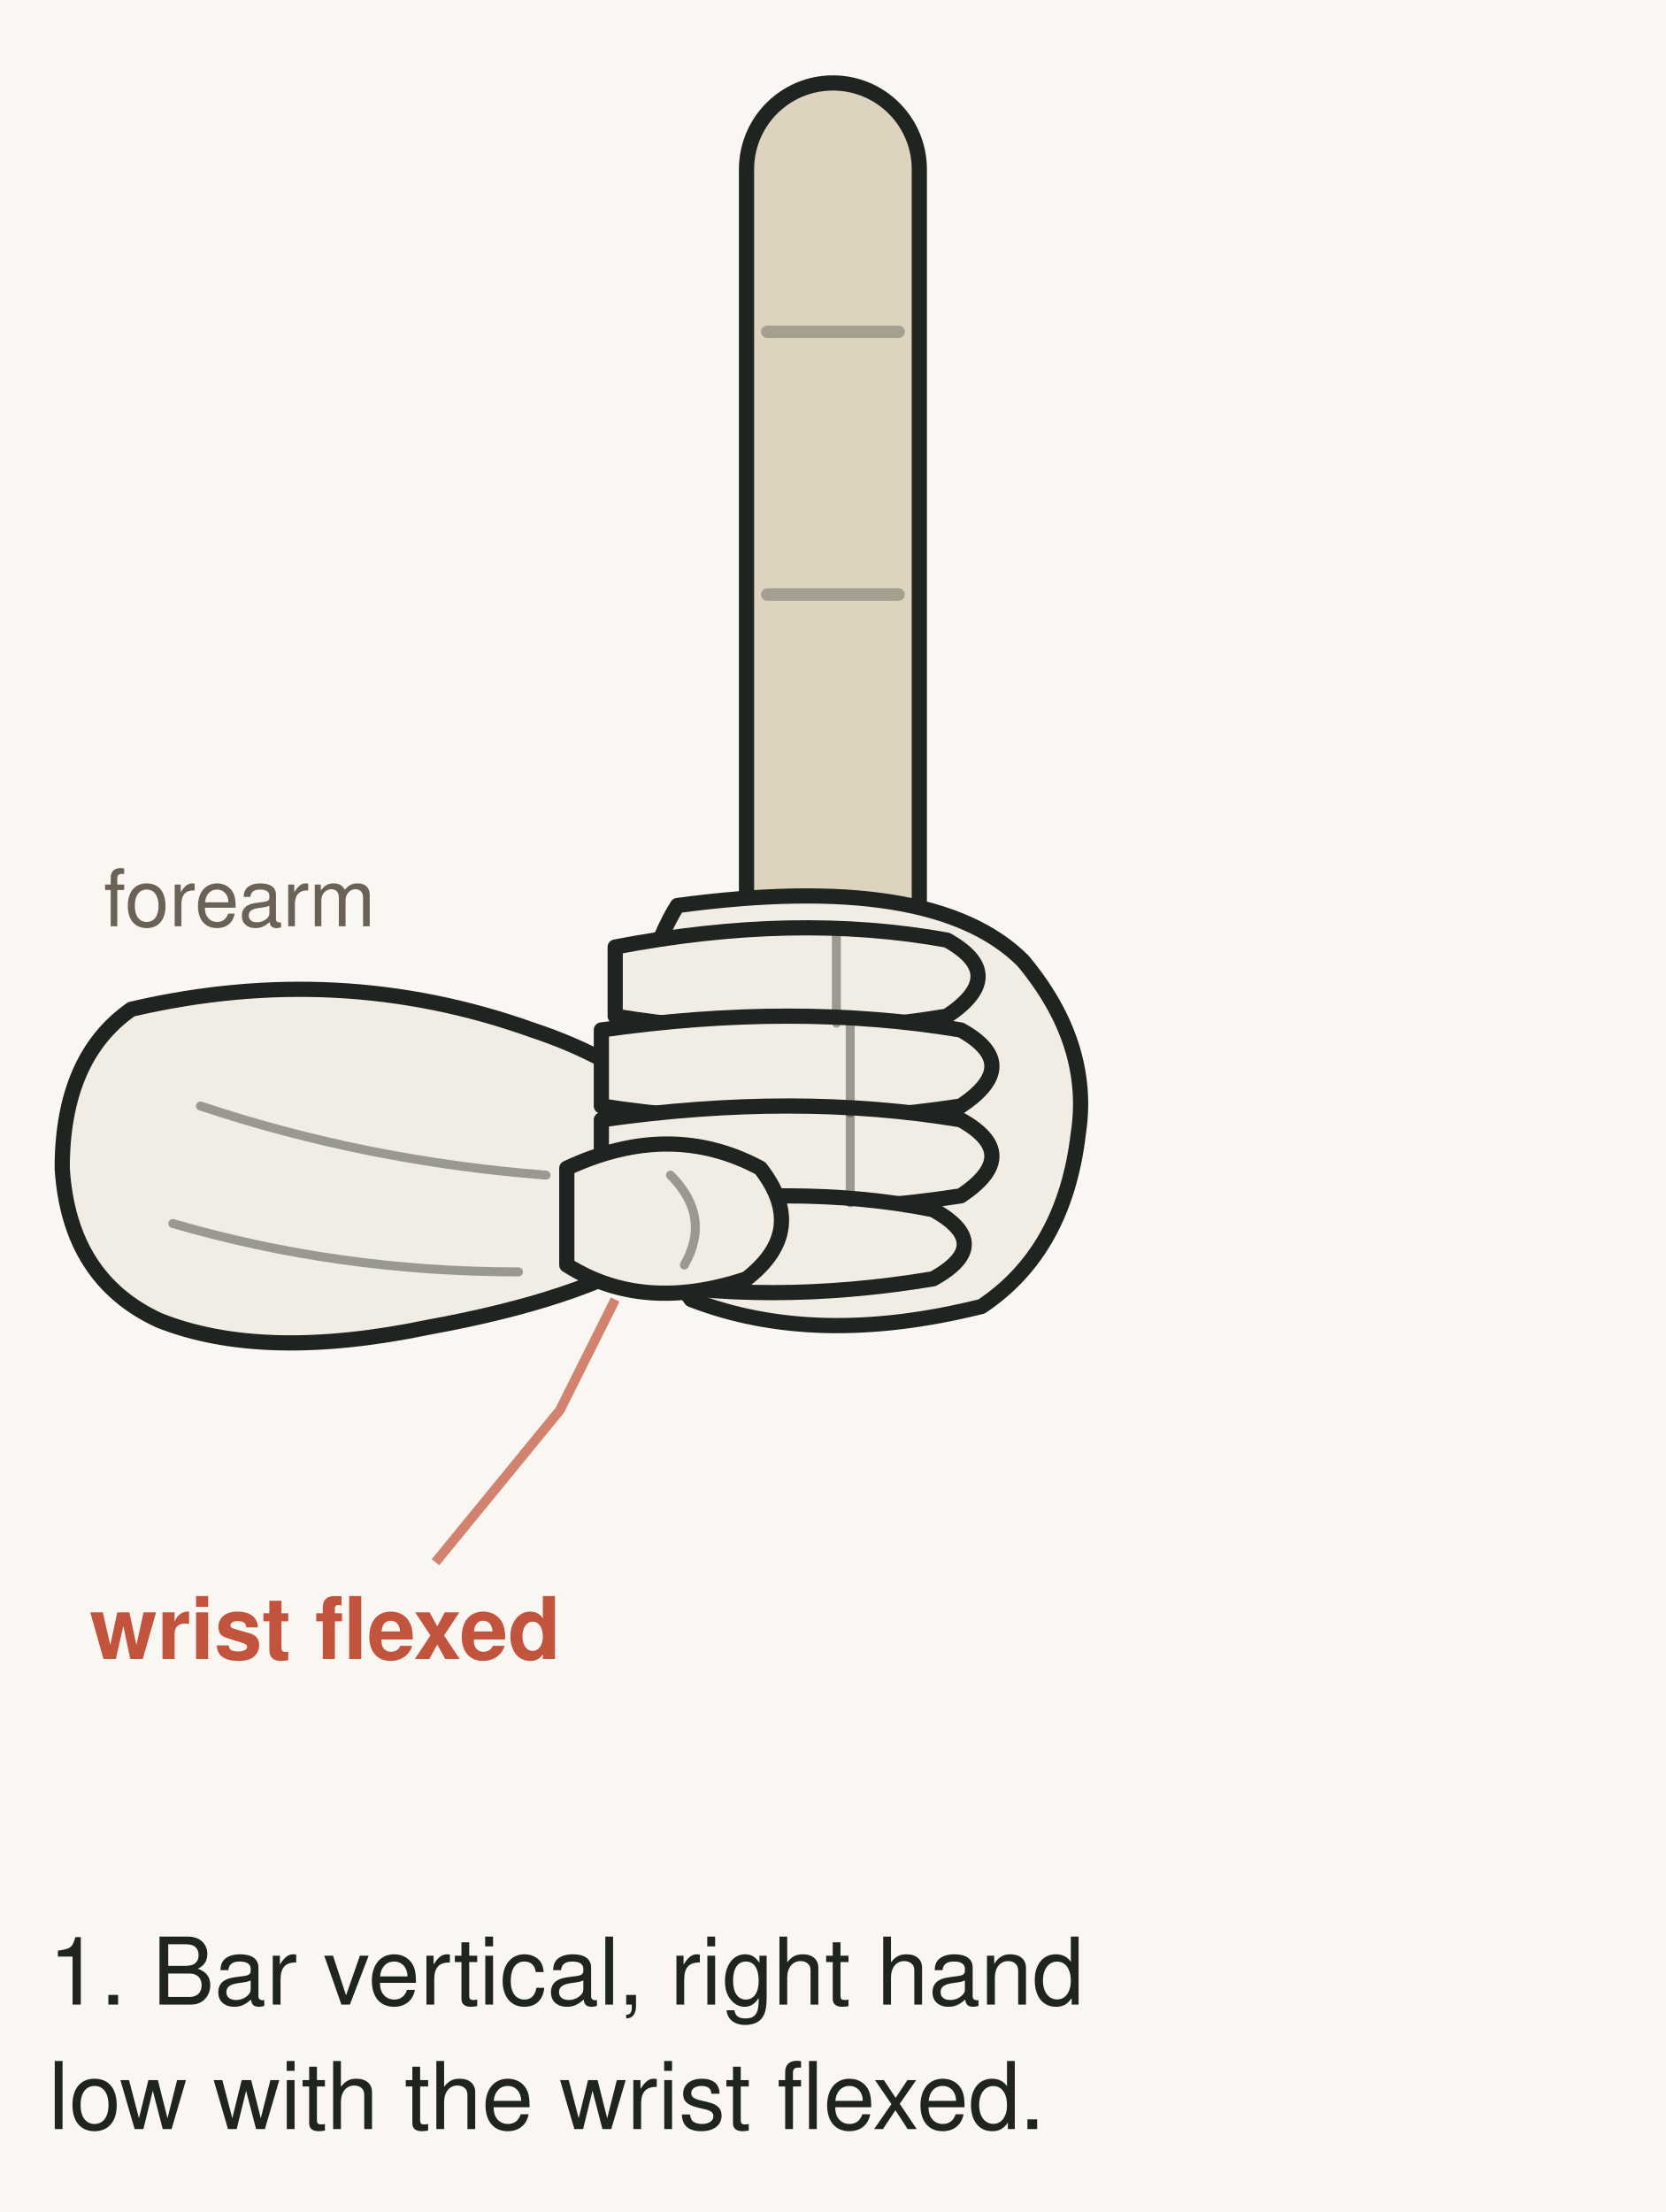
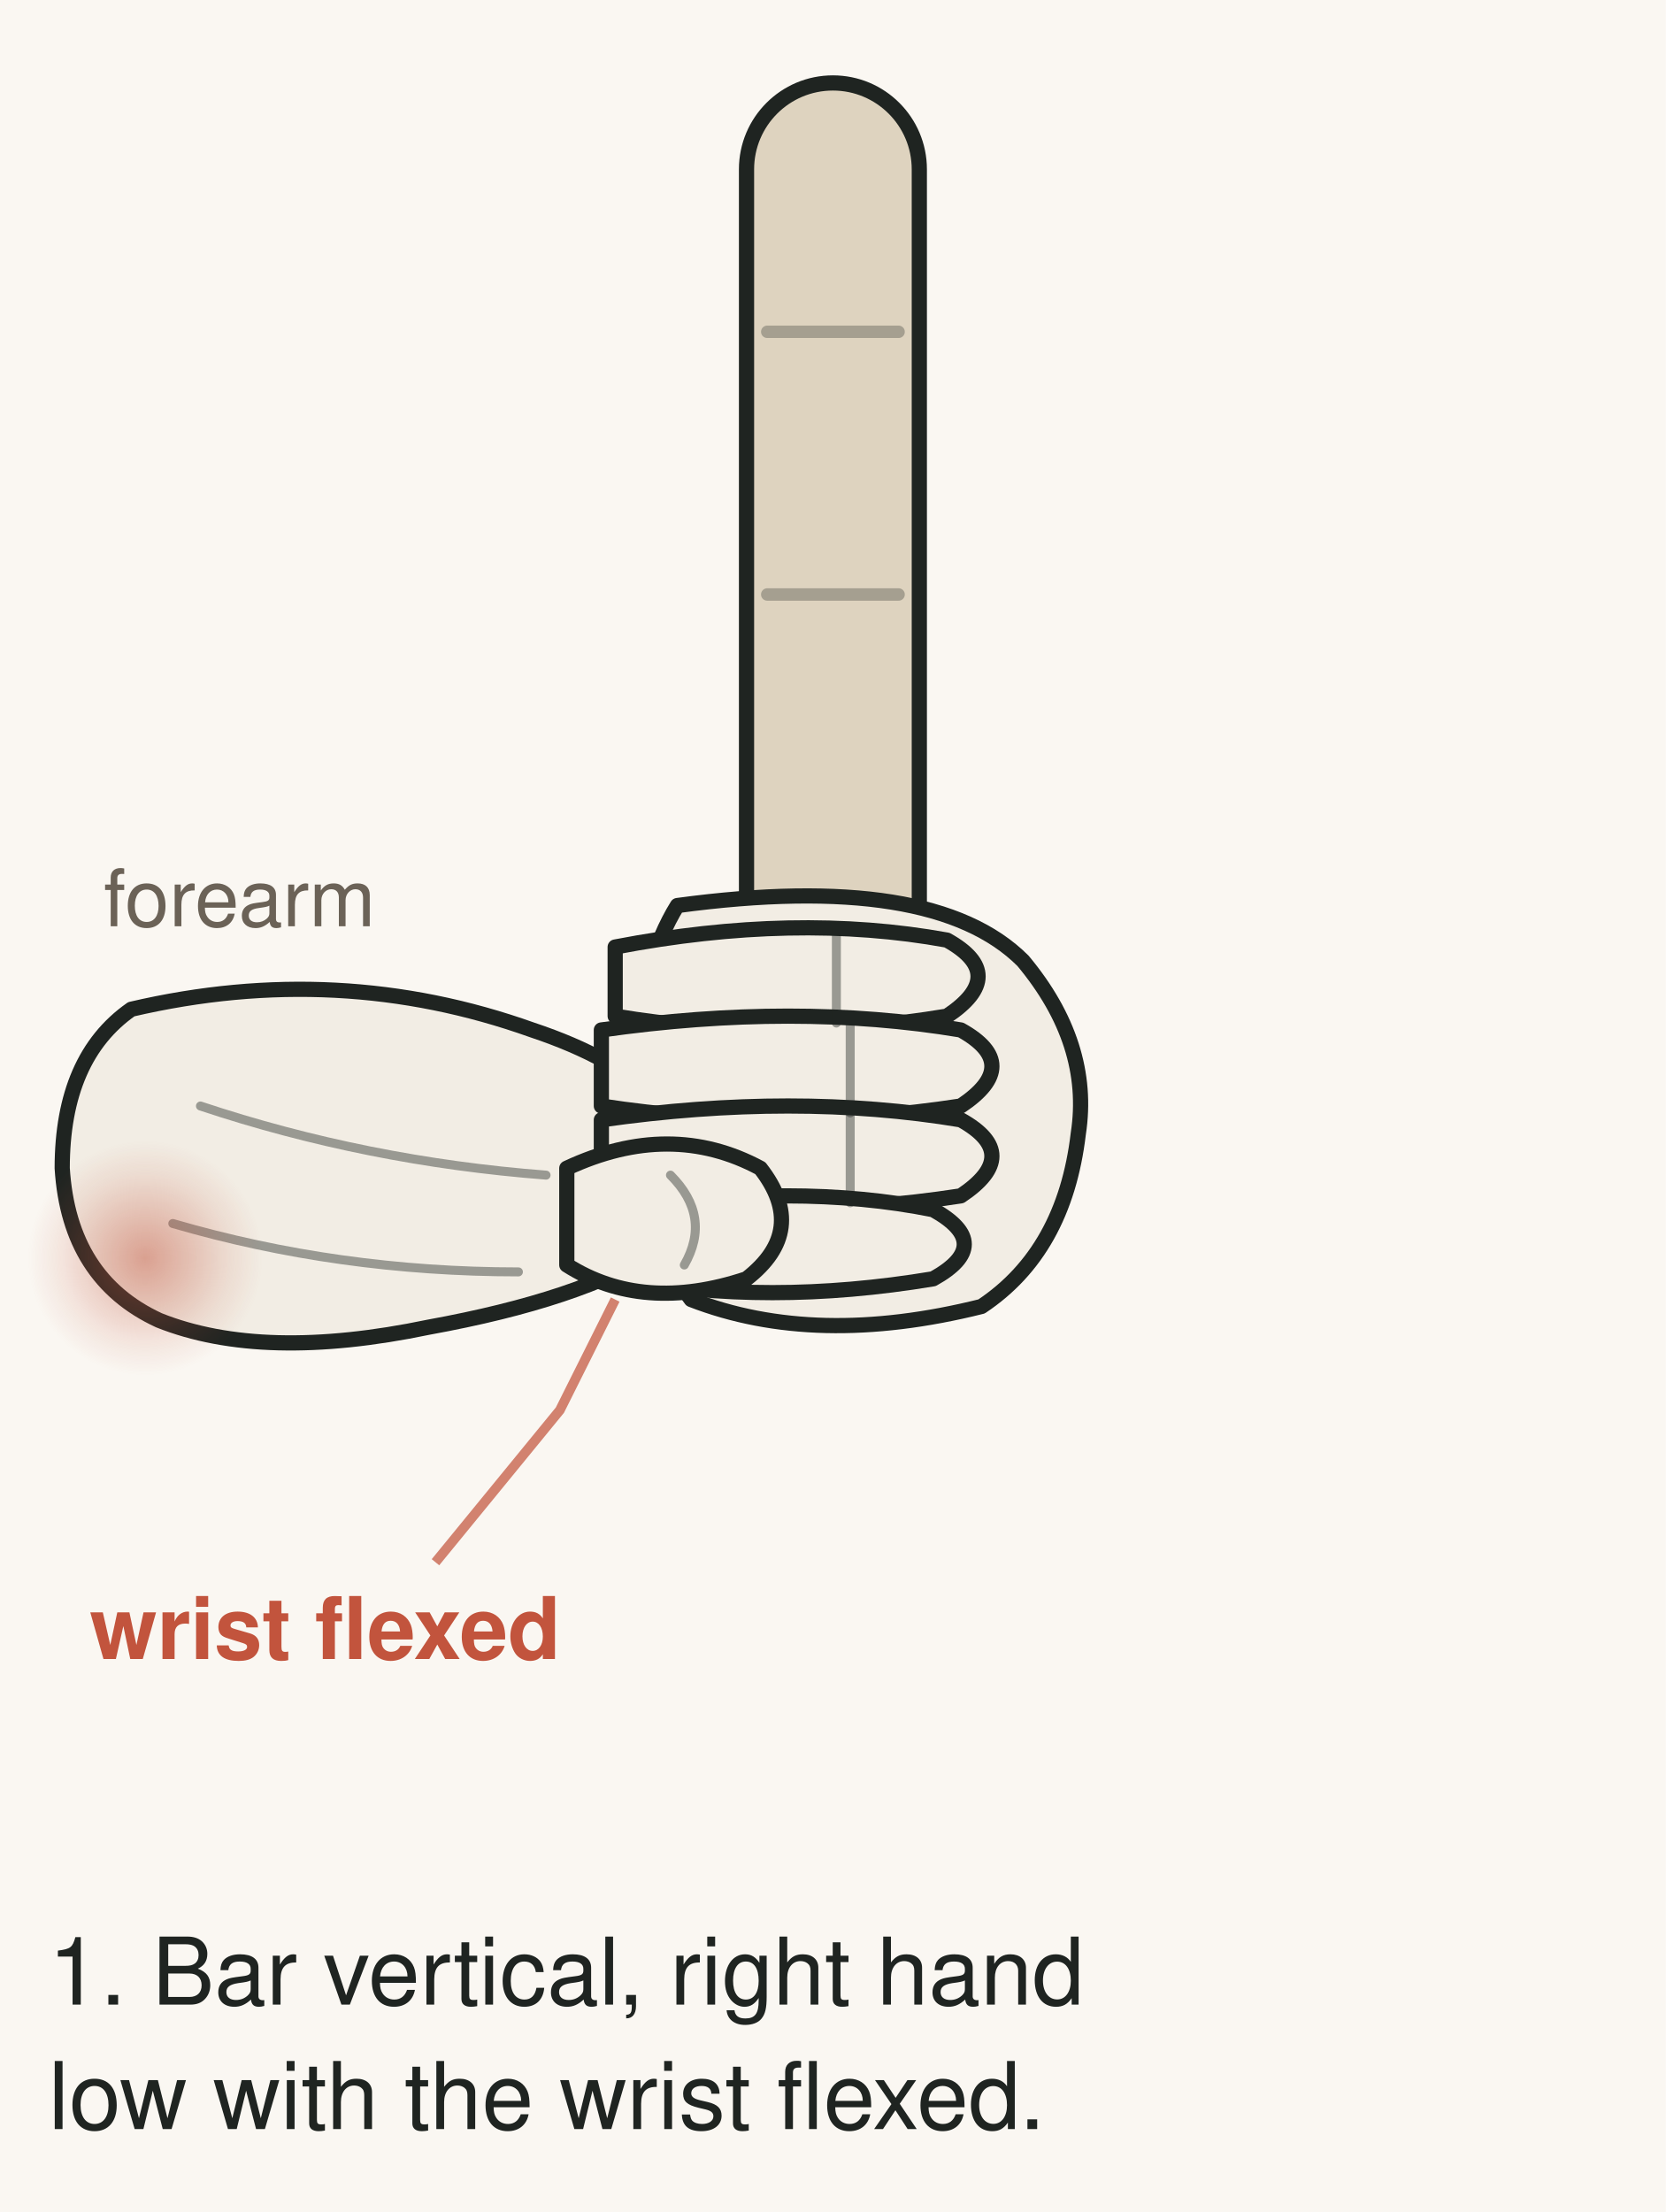
<svg xmlns="http://www.w3.org/2000/svg" viewBox="15 74 241 320" role="img" aria-label="reverse-tyler-twist step 1">
  <style>
    .bg{fill:#FAF7F2}
    .lm{fill:#F2EDE4;stroke:#1F2421;stroke-width:2.2;stroke-linejoin:round;stroke-linecap:round}
    .im{fill:#DED3BF;stroke:#1F2421;stroke-width:2.2;stroke-linejoin:round}
    .ct{fill:none;stroke:#1F2421;stroke-width:1.3;opacity:.42;stroke-linecap:round}
    .det{stroke:#1F2421;fill:none;stroke-width:1.8;stroke-linecap:round;opacity:.3}
    .acc{stroke:#C2543D;fill:none;stroke-width:3.2;stroke-linecap:round}
    .lead{stroke:#C2543D;fill:none;stroke-width:1.4;opacity:.72}
    .ghost{fill:none;stroke:#C2543D;stroke-width:2;stroke-dasharray:6 5;opacity:.8}
    .t{font-family:-apple-system,BlinkMacSystemFont,'Segoe UI',Helvetica,Arial,sans-serif;fill:#1F2421}
    .h{font-size:22px;font-weight:700}
    .sub{font-size:13.5px;fill:#6B6257}
    .cap{font-size:13.5px}
    .lab{font-size:11.5px;fill:#6B6257}
    .accT{font-size:12.5px;font-weight:700;fill:#C2543D}
    .dose{font-size:13px;fill:#4A443C}
    .div{stroke:#E2D9CB;stroke-width:1.5}
  </style>
+   <defs>
+     <radialGradient id="sore">
+       <stop offset="0%" stop-color="#C2543D" stop-opacity=".5" />
+       <stop offset="70%" stop-color="#C2543D" stop-opacity=".12" />
+       <stop offset="100%" stop-color="#C2543D" stop-opacity="0" />
+     </radialGradient>
+   </defs>
  <marker id="ar" viewBox="0 0 10 10" refX="8.5" refY="5" markerWidth="5.5" markerHeight="5.5" orient="auto-start-reverse">
    <path d="M0,0 L10,5 L0,10 z" fill="#C2543D" />
  </marker>
  <rect x="15" y="74" width="241" height="320" fill="#FAF7F2" />
  <g>
    <rect class="im" x="123" y="86" width="25" height="172" rx="12.5" />
    <line class="det" x1="126" y1="122" x2="145" y2="122" />
    <line class="det" x1="126" y1="160" x2="145" y2="160" />
    <path class="lm" d="M34,220 Q64,213 92,223 Q104,227 110,233 L110,255 Q99,262 77,266 Q53,271 38,265 Q25,259 24,243 Q24,227 34,220 Z" />
    <path class="ct" d="M44,234 Q68,242 94,244" />
    <path class="ct" d="M40,251 Q64,258 90,258" />
    <circle cx="36" cy="256" r="17" fill="url(#sore)" />
    <path class="lm" d="M113,205 Q150,200 163,213 Q173,225 171,238 Q169,255 157,263 Q133,269 115,262 Q106,250 106,229 Q108,213 113,205 Z" />
    <path class="lm" d="M104,211 Q130,206 152,210 Q161,215 152,221 Q128,225 104,221 Z" />
    <path class="lm" d="M102,223 Q130,219 154,223 Q163,228 154,234 Q128,238 102,234 Z" />
    <path class="lm" d="M102,236 Q130,232 154,236 Q163,241 154,247 Q128,251 102,247 Z" />
    <path class="lm" d="M105,249 Q130,245 150,249 Q159,254 150,259 Q126,263 105,259 Z" />
    <path class="ct" d="M136,208 L136,222" />
    <path class="ct" d="M138,221 L138,235" />
    <path class="ct" d="M138,234 L138,248" />
    <path class="lm" d="M97,243 Q112,236 125,243 Q132,252 123,259 Q108,264 97,257 Z" />
    <path class="ct" d="M112,244 Q118,250 114,257" />
    <path class="lead" d="M78,300 L96,278 L104,262" />
    <text class="t accT" x="28" y="314">wrist flexed</text>
    <text class="t lab" x="30" y="208">forearm</text>
    <text class="t cap" x="22" y="364">1. Bar vertical, right hand</text>
    <text class="t cap" x="22" y="382">low with the wrist flexed.</text>
  </g>
</svg>
